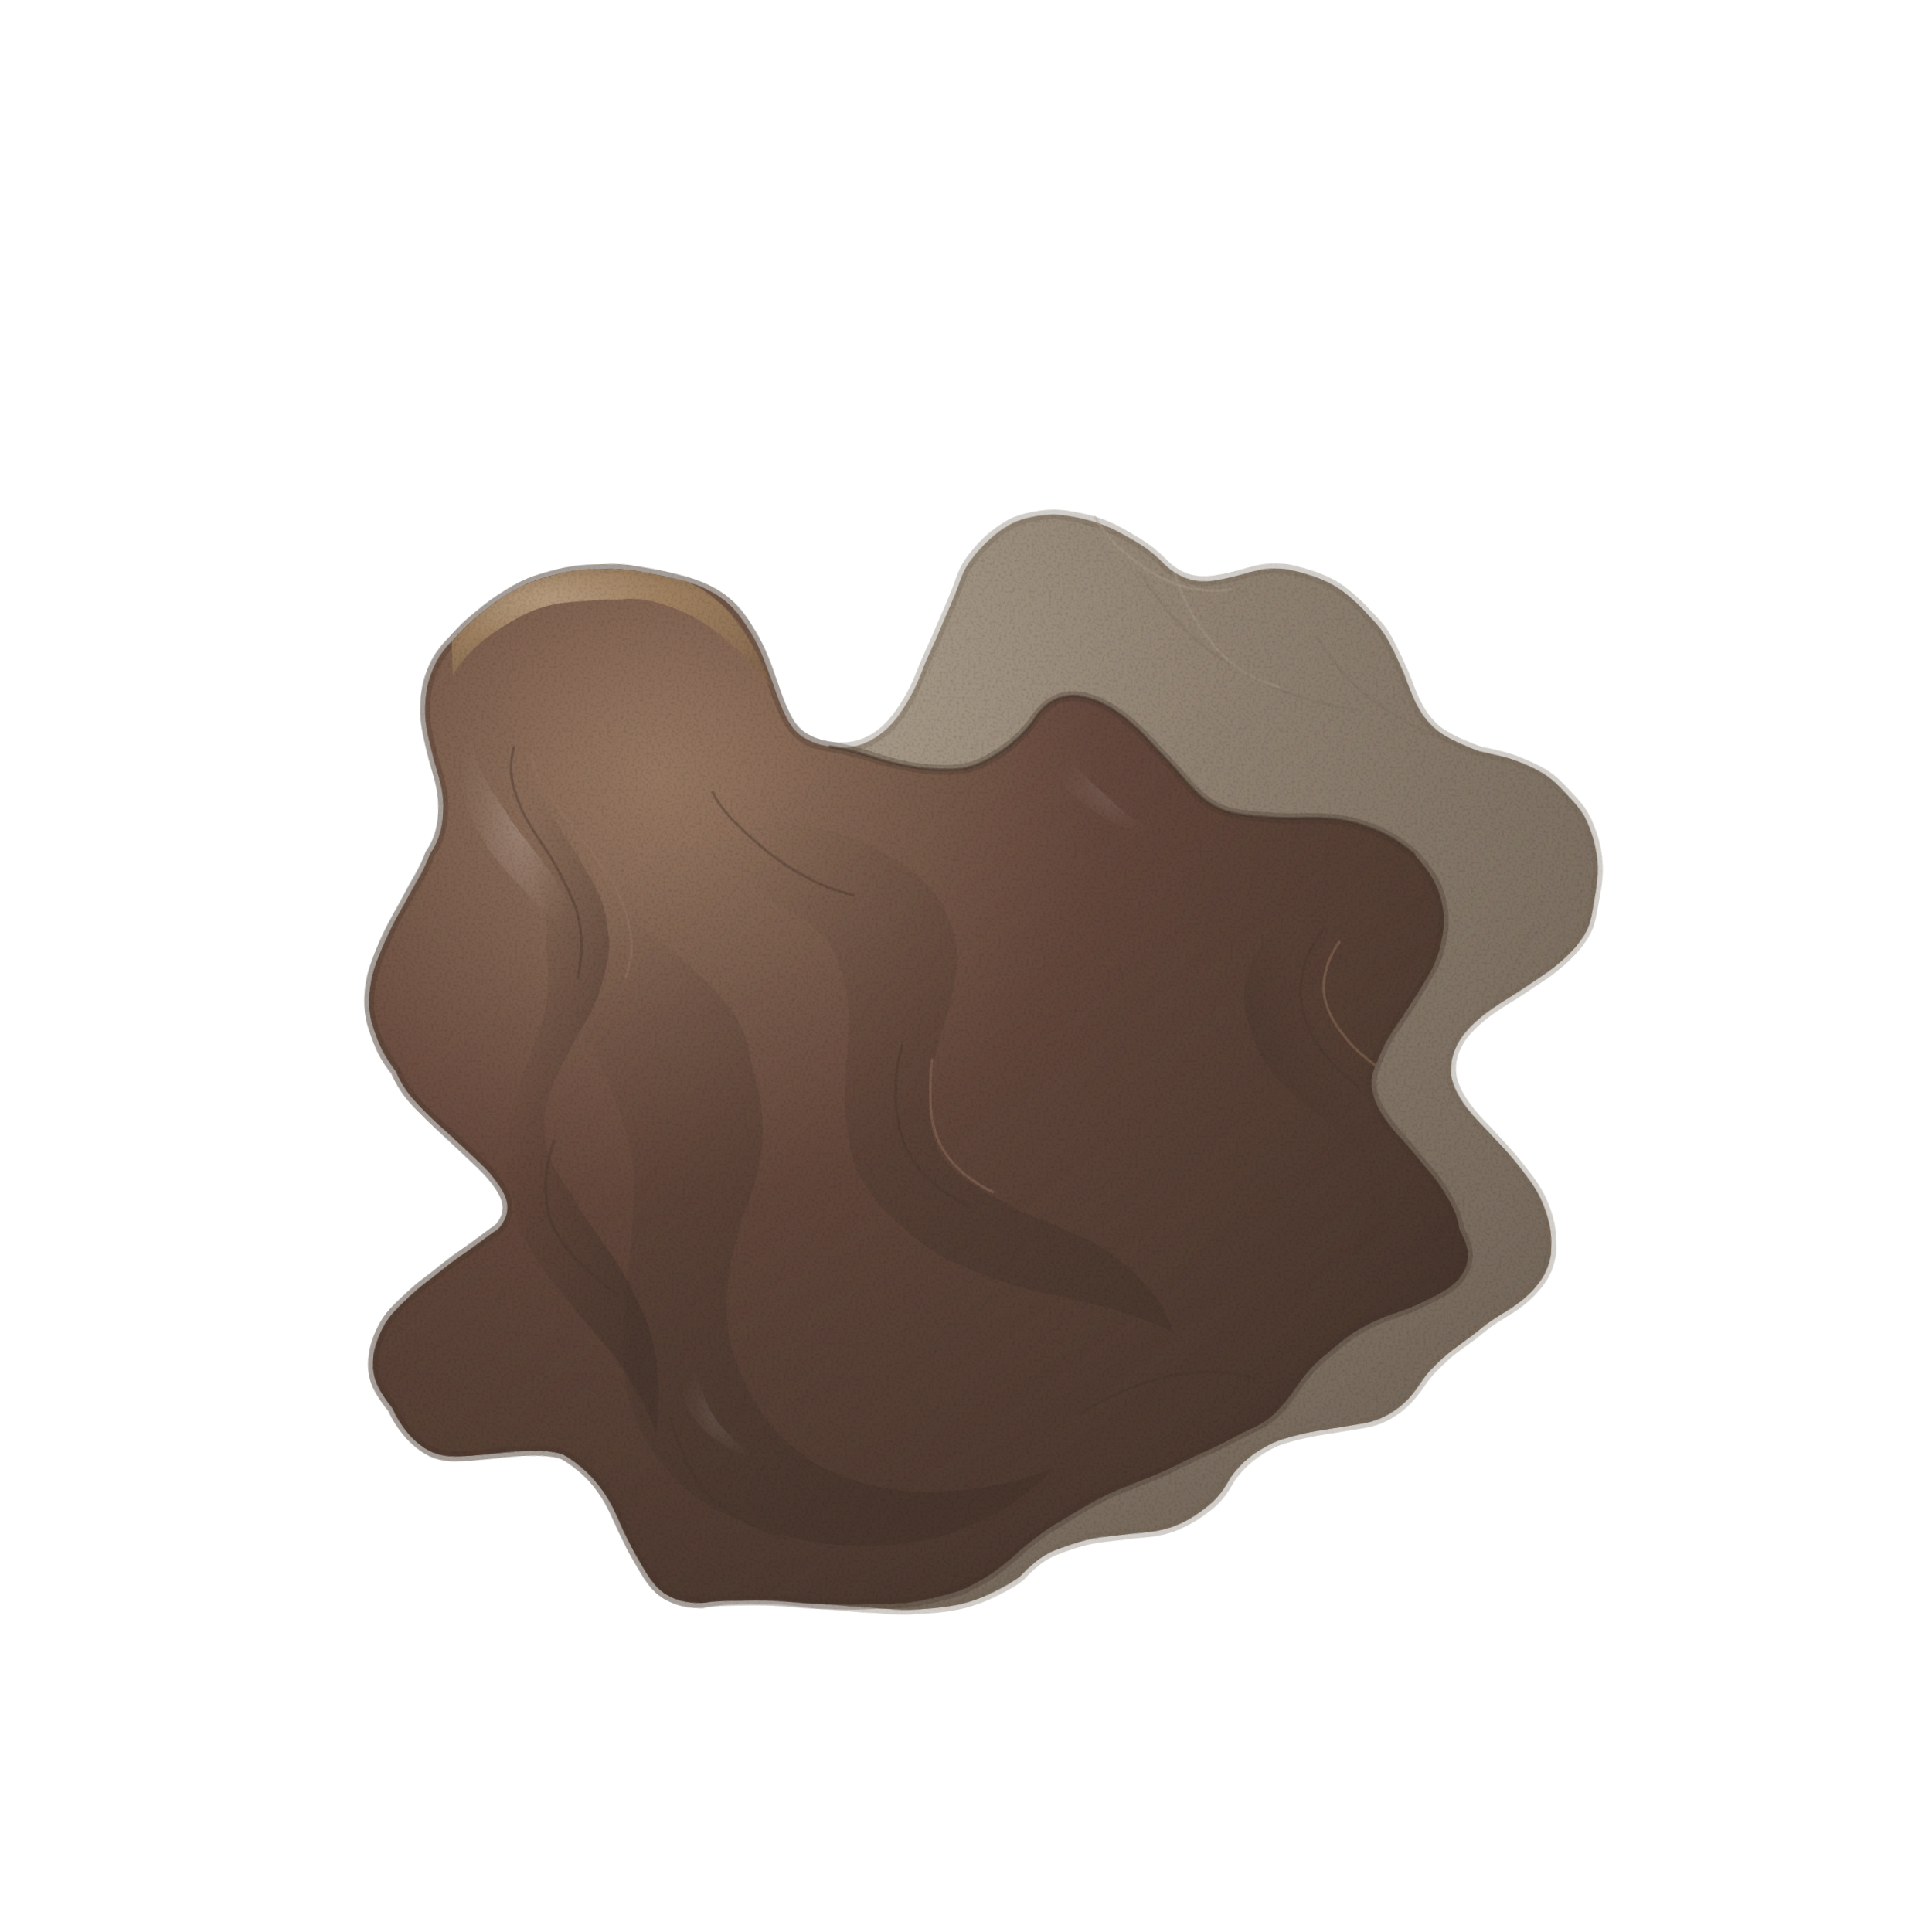
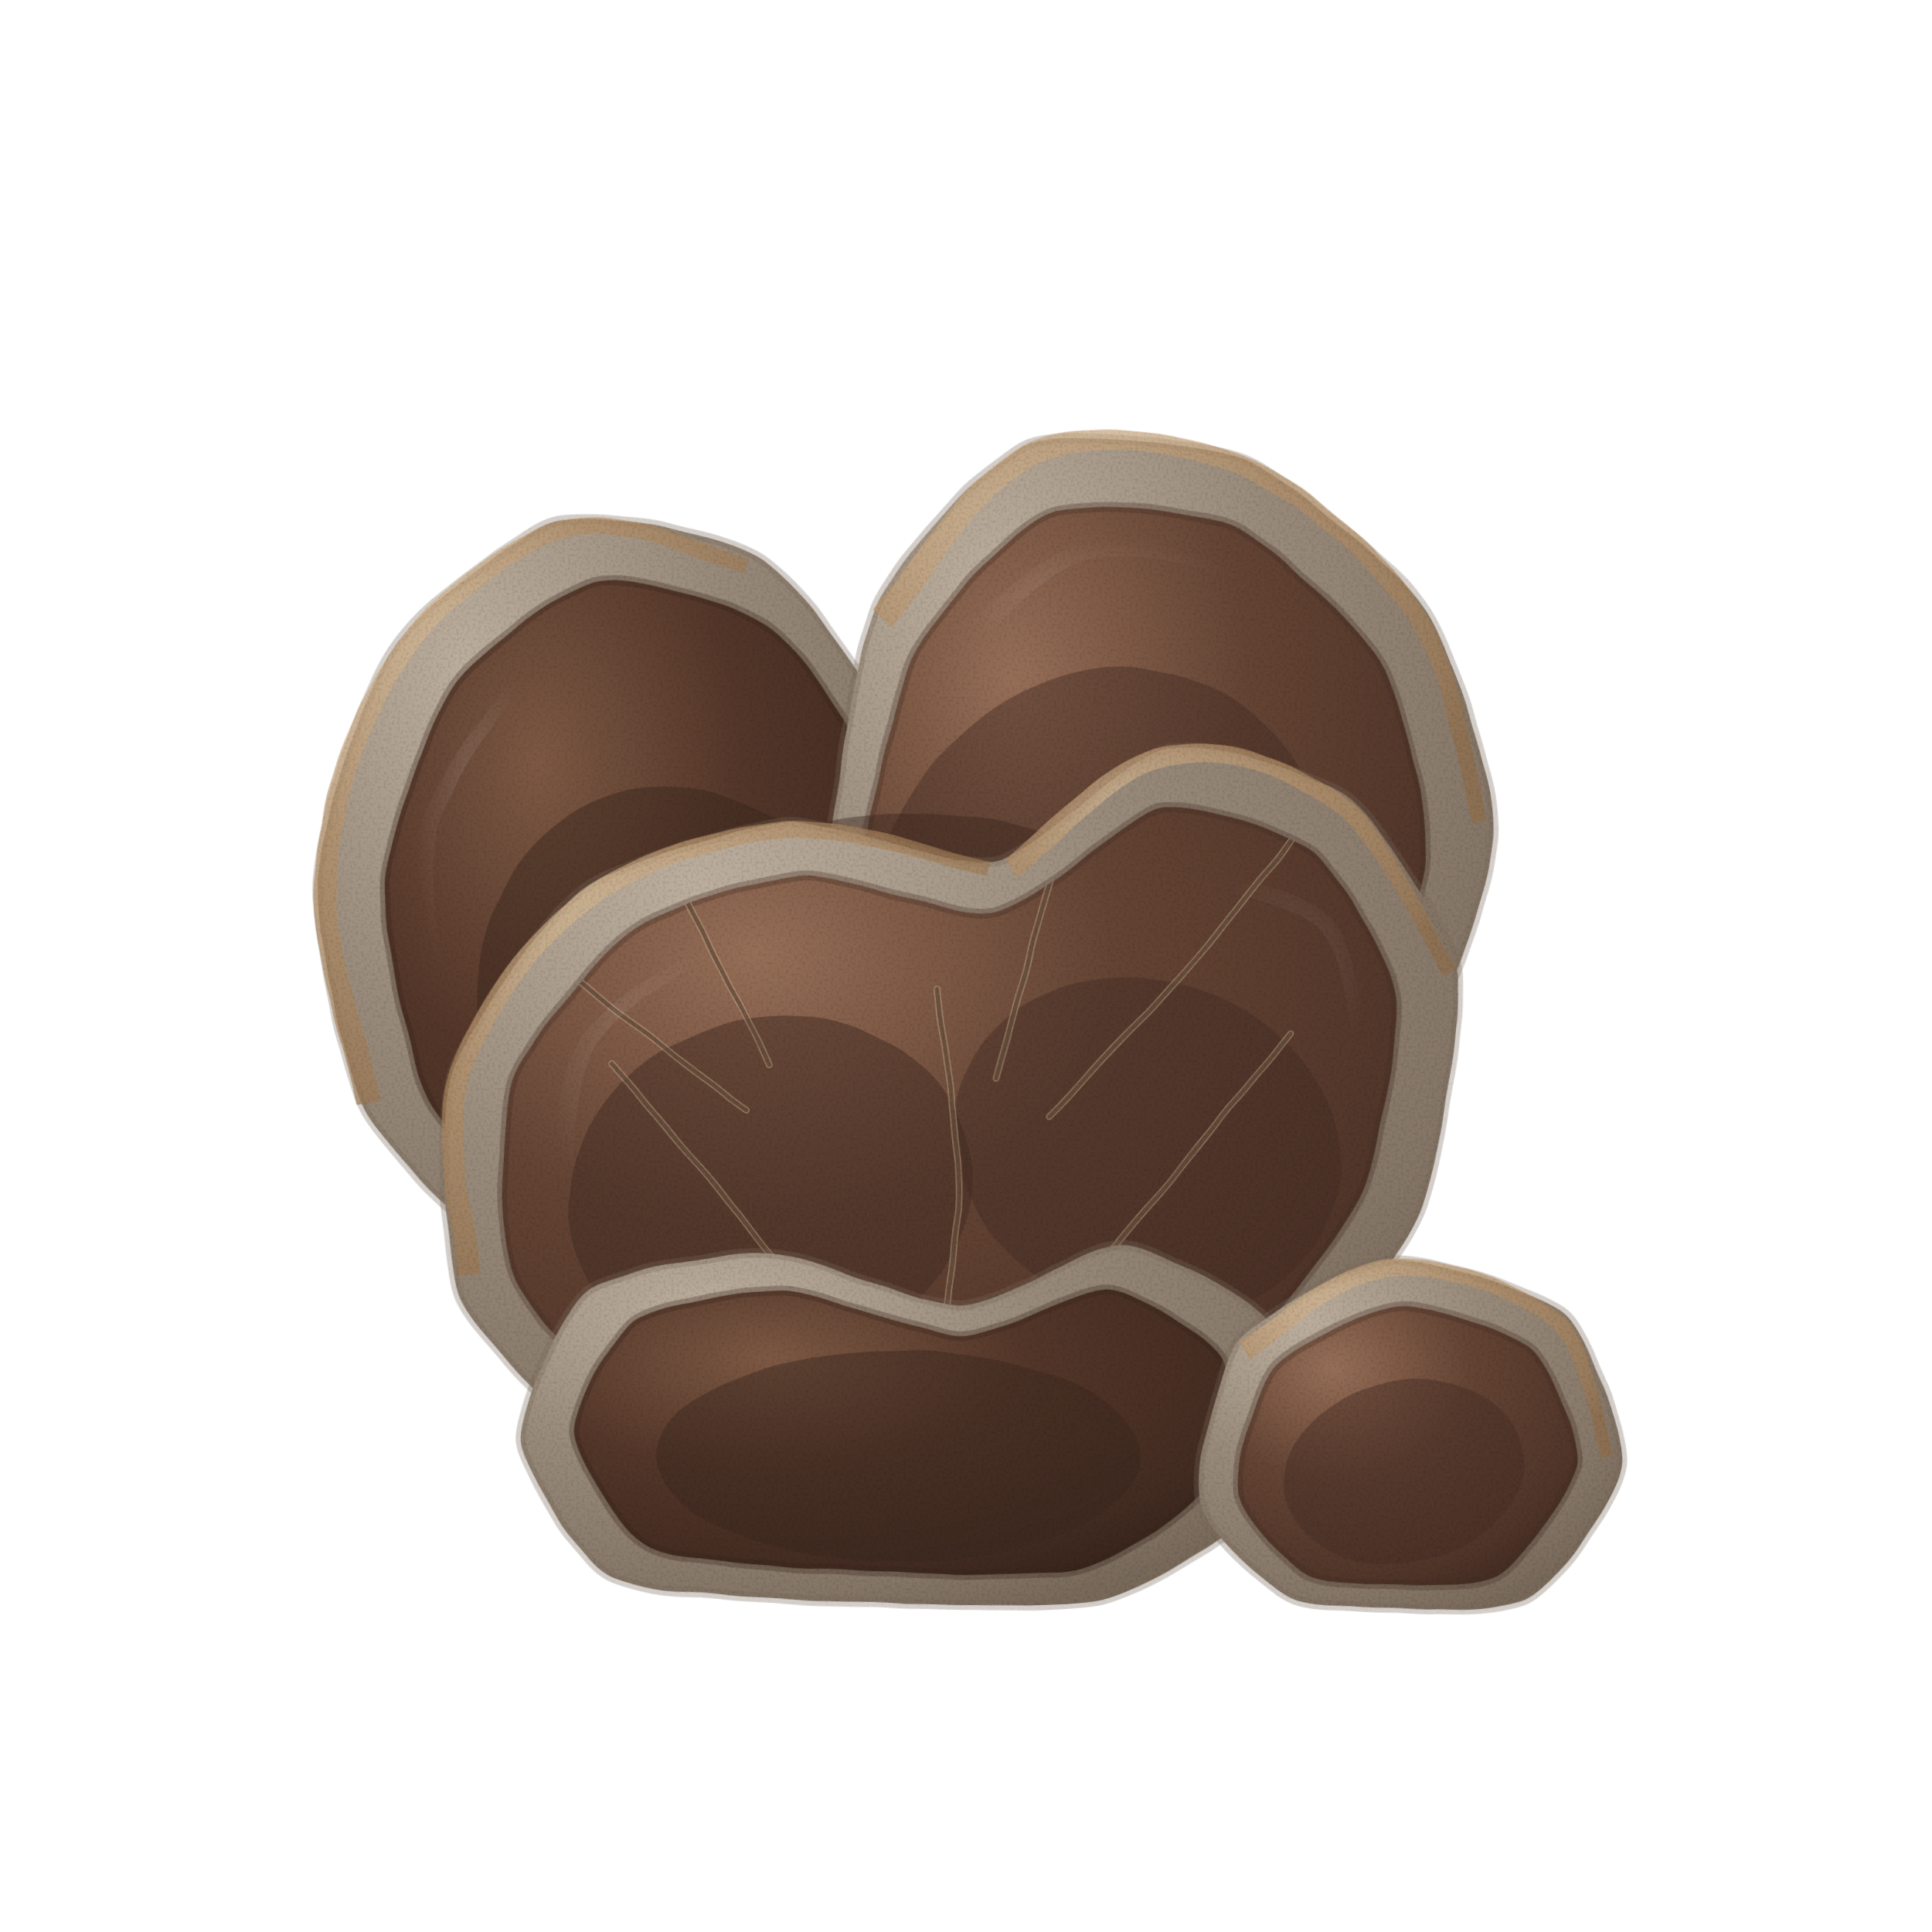
<svg xmlns="http://www.w3.org/2000/svg" viewBox="0 0 512 512" role="img" aria-label="목이버섯 — 채색, 윤곽 없는 수채" data-asset="watercolor-wood-ear-color" data-food="wood-ear" data-style="watercolor" data-variant="color" stroke-linecap="round" stroke-linejoin="round">
  <defs>
-     <radialGradient id="watercolor-wood-ear-color-g-back-soft" cx="0.25" cy="0.16" r="0.95">
-       <stop offset="0" stop-color="#b0a391" />
-       <stop offset="0.45" stop-color="#918373" />
-       <stop offset="0.86" stop-color="#7d7062" />
-       <stop offset="1" stop-color="#716457" />
+     <radialGradient id="watercolor-wood-ear-color-g-back-soft" cx="0.25" cy="0.18" r="0.92">
+       <stop offset="0" stop-color="#bdaf9e" />
+       <stop offset="0.45" stop-color="#998b7b" />
+       <stop offset="0.86" stop-color="#857667" />
+       <stop offset="1" stop-color="#78695a" />
+     </radialGradient>
+     <radialGradient id="watercolor-wood-ear-color-g-frontDeep-soft" cx="0.3" cy="0.24" r="0.88">
+       <stop offset="0" stop-color="#7d5944" />
+       <stop offset="0.45" stop-color="#533629" />
+       <stop offset="0.86" stop-color="#422b21" />
+       <stop offset="1" stop-color="#38251c" />
    </radialGradient>
    <clipPath id="watercolor-wood-ear-color-clip0">
-       <path d="M186 425 C164 424 170 397 149 386 C130 380 115 396 104 373 C88 354 113 339 132 326 C144 314 113 301 105 284 C87 262 108 243 114 226 C126 209 101 191 120 170 C139 147 160 149 182 154 C211 163 198 195 220 198 C240 201 245 174 254 155 C266 126 295 136 309 150 C322 162 335 141 356 157 C379 174 366 191 392 199 C420 204 428 224 421 245 C414 263 381 267 385 286 C389 300 412 310 411 332 C408 348 387 351 377 366 C364 386 342 371 326 392 C312 415 288 399 270 418 C245 436 217 419 186 425 Z" />
+       <path d="M216 356 C207.3 362.9 169.1 342.9 158 336 C146.9 329.1 120.1 303.1 114 292 C107.9 280.9 101.3 245.9 102 234 C102.7 222.1 113.9 190.7 120 182 C126.1 173.3 148.9 155.7 158 154 C167.1 152.3 196 160.2 204 166 C212 171.8 228.3 196.5 232 208 C235.7 219.5 239.7 256 238 272 C236.3 288 224.7 349.1 216 356Z" />
    </clipPath>
-     <linearGradient id="watercolor-wood-ear-color-fade2" x1="0.1" y1="0.05" x2="0.9" y2="0.95">
-       <stop offset="0" stop-color="#716457" stop-opacity="0" />
-       <stop offset="0.3" stop-color="#716457" stop-opacity="0" />
-       <stop offset="1" stop-color="#716457" stop-opacity="0.4" />
-     </linearGradient>
-     <radialGradient id="watercolor-wood-ear-color-g-front-soft" cx="0.26" cy="0.2" r="0.91">
-       <stop offset="0" stop-color="#94755f" />
-       <stop offset="0.45" stop-color="#65473b" />
-       <stop offset="0.86" stop-color="#513b31" />
-       <stop offset="1" stop-color="#44342b" />
+     <radialGradient id="watercolor-wood-ear-color-g-front-soft" cx="0.28" cy="0.22" r="0.9">
+       <stop offset="0" stop-color="#976f58" />
+       <stop offset="0.45" stop-color="#644434" />
+       <stop offset="0.86" stop-color="#503529" />
+       <stop offset="1" stop-color="#432c23" />
    </radialGradient>
    <clipPath id="watercolor-wood-ear-color-clip1">
-       <path d="M186 425 C164 424 170 397 149 386 C130 380 115 396 104 373 C88 354 113 339 132 326 C144 314 113 301 105 284 C87 262 108 243 114 226 C126 209 101 191 120 170 C139 147 160 149 182 154 C211 163 198 195 220 198 C240 201 254 214 274 191 C286 173 306 197 314 207 C329 226 353 208 375 226 C395 249 370 266 364 283 C359 296 384 309 387 326 C398 343 369 345 355 356 C341 366 342 374 331 379 C311 391 292 393 270 411 C247 434 218 421 186 425 Z" />
+       <path d="M238 340 C229.1 331.6 225.6 268 226 250 C226.4 232 236.4 186.3 242 174 C247.6 161.7 268.7 139.7 278 136 C287.3 132.3 318.5 135.7 328 140 C337.5 144.3 360.6 166.5 366 176 C371.4 185.5 379.1 216.5 378 228 C376.9 239.5 363.6 271.2 356 282 C348.4 292.8 320.8 321.7 308 328 C295.2 334.3 246.9 348.4 238 340Z" />
    </clipPath>
-     <linearGradient id="watercolor-wood-ear-color-fade5" x1="0.12" y1="0.06" x2="0.8" y2="0.9">
-       <stop offset="0" stop-color="#44342b" stop-opacity="0" />
-       <stop offset="0.24" stop-color="#44342b" stop-opacity="0" />
-       <stop offset="1" stop-color="#44342b" stop-opacity="0.42" />
-     </linearGradient>
-     <linearGradient id="watercolor-wood-ear-color-fade6" x1="0.05" y1="0.2" x2="0.95" y2="0.65">
-       <stop offset="0" stop-color="#44342b" stop-opacity="0" />
-       <stop offset="0.1" stop-color="#44342b" stop-opacity="0" />
-       <stop offset="1" stop-color="#44342b" stop-opacity="0.62" />
-     </linearGradient>
-     <linearGradient id="watercolor-wood-ear-color-fade7" x1="0.1" y1="0.05" x2="0.9" y2="0.7">
-       <stop offset="0" stop-color="#44342b" stop-opacity="0" />
-       <stop offset="0.1" stop-color="#44342b" stop-opacity="0" />
-       <stop offset="1" stop-color="#44342b" stop-opacity="0.66" />
-     </linearGradient>
-     <linearGradient id="watercolor-wood-ear-color-fade8" x1="0" y1="0.05" x2="0.9" y2="0.9">
-       <stop offset="0" stop-color="#44342b" stop-opacity="0" />
-       <stop offset="0.15" stop-color="#44342b" stop-opacity="0" />
-       <stop offset="1" stop-color="#44342b" stop-opacity="0.52" />
-     </linearGradient>
-     <linearGradient id="watercolor-wood-ear-color-fade9" x1="0.9" y1="0.1" x2="0.1" y2="0.8">
-       <stop offset="0" stop-color="#44342b" stop-opacity="0" />
-       <stop offset="0.5" stop-color="#44342b" stop-opacity="0" />
-       <stop offset="1" stop-color="#44342b" stop-opacity="0.6" />
-     </linearGradient>
+     <clipPath id="watercolor-wood-ear-color-clip2">
+       <path d="M232 390 C220.5 388.7 182.4 381.6 172 376 C161.6 370.4 139.9 347.8 136 338 C132.1 328.3 132.5 296 136 286 C139.5 276 159.6 251.8 168 246 C176.4 240.2 203.6 232.4 214 232 C224.4 231.6 253.8 243.9 264 242 C274.2 240.1 298.9 215.7 308 214 C317.1 212.3 341.3 220.6 348 226 C354.7 231.4 368.7 254 370 264 C371.3 274 365 307.2 360 318 C355 328.8 332.9 356.4 324 364 C315.1 371.6 288 385.2 278 388 C268 390.8 243.5 391.3 232 390Z" />
+     </clipPath>
+     <clipPath id="watercolor-wood-ear-color-clip3">
+       <path d="M220 416 C207.7 415.4 179.4 413.9 172 410 C164.6 406.1 152.4 386.5 152 380 C151.6 373.5 161.9 354.1 168 350 C174.1 345.9 198.7 341.6 208 342 C217.3 342.4 244.7 354 254 354 C263.3 354 286.4 341.4 294 342 C301.6 342.6 321 354.6 324 360 C327 365.4 326.1 385.9 322 392 C317.9 398.1 297.1 413.4 286 416 C274.9 418.6 232.3 416.6 220 416Z" />
+     </clipPath>
+     <clipPath id="watercolor-wood-ear-color-clip4">
+       <path d="M348 418 C340.6 415.6 329.1 402.1 328 396 C326.9 389.9 333.2 367.4 338 362 C342.8 356.6 364.6 346.4 372 346 C379.4 345.6 401 353.4 406 358 C411 362.6 419.1 381.5 418 388 C416.9 394.5 403.6 414.8 396 418 C388.4 421.3 355.4 420.4 348 418Z" />
+     </clipPath>
    <radialGradient id="watercolor-wood-ear-color-g-rim-soft" cx="0.3" cy="0.26" r="0.84">
-       <stop offset="0" stop-color="#c7ae8e" />
-       <stop offset="0.45" stop-color="#a88964" />
-       <stop offset="0.86" stop-color="#927555" />
-       <stop offset="1" stop-color="#84684b" />
+       <stop offset="0" stop-color="#dcbe98" />
+       <stop offset="0.45" stop-color="#b69066" />
+       <stop offset="0.86" stop-color="#9f7a53" />
+       <stop offset="1" stop-color="#916c47" />
    </radialGradient>
    <radialGradient id="watercolor-wood-ear-color-gloss">
      <stop stop-color="#fffdf9" stop-opacity=".85" />
      <stop offset=".6" stop-color="#fffdf9" stop-opacity=".25" />
      <stop offset="1" stop-color="#fffdf9" stop-opacity="0" />
    </radialGradient>
    <filter id="watercolor-wood-ear-color-fx" filterUnits="userSpaceOnUse" x="0" y="0" width="512" height="512" color-interpolation-filters="sRGB">
      <feTurbulence type="fractalNoise" baseFrequency="0.05" numOctaves="2" seed="7" result="w" />
      <feDisplacementMap in="SourceGraphic" in2="w" scale="1.4" xChannelSelector="R" yChannelSelector="G" result="d" />
      <feTurbulence type="fractalNoise" baseFrequency="1.35" numOctaves="2" seed="3" result="n" />
      <feColorMatrix in="n" type="matrix" values="0 0 0 0 0 0 0 0 0 0 0 0 0 0 0 0.24 0 0 0 -0.101" result="na" />
      <feComposite in="na" in2="d" operator="in" result="g" />
      <feMerge>
        <feMergeNode in="d" />
        <feMergeNode in="g" />
      </feMerge>
    </filter>
  </defs>
  <g filter="url(#watercolor-wood-ear-color-fx)">
    <g data-part="sheet">
-       <path d="M186 425 C164 424 170 397 149 386 C130 380 115 396 104 373 C88 354 113 339 132 326 C144 314 113 301 105 284 C87 262 108 243 114 226 C126 209 101 191 120 170 C139 147 160 149 182 154 C211 163 198 195 220 198 C240 201 245 174 254 155 C266 126 295 136 309 150 C322 162 335 141 356 157 C379 174 366 191 392 199 C420 204 428 224 421 245 C414 263 381 267 385 286 C389 300 412 310 411 332 C408 348 387 351 377 366 C364 386 342 371 326 392 C312 415 288 399 270 418 C245 436 217 419 186 425 Z" fill="url(#watercolor-wood-ear-color-g-back-soft)" stroke="#716457" stroke-width="2.6" stroke-opacity="0.32" />
+       <path d="M216 362 C205.6 370.2 160.8 351.1 148 344 C135.2 336.9 104.9 308.1 98 296 C91.1 283.9 83.3 245.4 84 232 C84.7 218.6 97.1 182.2 104 172 C110.9 161.8 137.4 140.6 148 138 C158.6 135.4 192.5 141.9 202 148 C211.5 154.1 231.4 181 236 194 C240.6 207 246.2 249.8 244 268 C241.8 286.2 226.4 353.8 216 362Z" fill="url(#watercolor-wood-ear-color-g-back-soft)" stroke="#78695a" stroke-width="2.6" stroke-opacity="0.32" />
+       <path d="M216 356 C207.3 362.9 169.1 342.9 158 336 C146.9 329.1 120.1 303.1 114 292 C107.9 280.9 101.3 245.9 102 234 C102.7 222.1 113.9 190.7 120 182 C126.1 173.3 148.9 155.7 158 154 C167.1 152.3 196 160.2 204 166 C212 171.8 228.3 196.5 232 208 C235.7 219.5 239.7 256 238 272 C236.3 288 224.7 349.1 216 356Z" fill="url(#watercolor-wood-ear-color-g-frontDeep-soft)" stroke="#38251c" stroke-width="2.6" stroke-opacity="0.32" />
      <g clip-path="url(#watercolor-wood-ear-color-clip0)">
-         <path d="M186 425 C164 424 170 397 149 386 C130 380 115 396 104 373 C88 354 113 339 132 326 C144 314 113 301 105 284 C87 262 108 243 114 226 C126 209 101 191 120 170 C139 147 160 149 182 154 C211 163 198 195 220 198 C240 201 245 174 254 155 C266 126 295 136 309 150 C322 162 335 141 356 157 C379 174 366 191 392 199 C420 204 428 224 421 245 C414 263 381 267 385 286 C389 300 412 310 411 332 C408 348 387 351 377 366 C364 386 342 371 326 392 C312 415 288 399 270 418 C245 436 217 419 186 425 Z" fill="url(#watercolor-wood-ear-color-fade2)" />
-         <path d="M302 152 Q322 183 360 188" fill="none" stroke="#716457" stroke-width="0.7" opacity="0.23" />
-         <path d="M349 169 Q363 192 397 201" fill="none" stroke="#716457" stroke-width="0.7" opacity="0.23" />
-         <path d="M408 246 Q391 268 397 278" fill="none" stroke="#716457" stroke-width="0.7" opacity="0.23" />
-         <path d="M311 151 Q320 178 339 182" fill="none" stroke="#b0a391" stroke-width="0.7" opacity="0.3" />
+         <path d="M131.4 295.2 A56 68 -20 1 0 236.6 256.8 A56 68 -20 1 0 131.4 295.2Z" fill="#38251c" opacity="0.48" />
      </g>
-       <path d="M186 425 C164 424 170 397 149 386 C130 380 115 396 104 373 C88 354 113 339 132 326 C144 314 113 301 105 284 C87 262 108 243 114 226 C126 209 101 191 120 170 C139 147 160 149 182 154 C211 163 198 195 220 198 C240 201 254 214 274 191 C286 173 306 197 314 207 C329 226 353 208 375 226 C395 249 370 266 364 283 C359 296 384 309 387 326 C398 343 369 345 355 356 C341 366 342 374 331 379 C311 391 292 393 270 411 C247 434 218 421 186 425 Z" fill="url(#watercolor-wood-ear-color-g-front-soft)" opacity="0.96" stroke="#44342b" stroke-width="2.6" stroke-opacity="0.32" />
+       <path d="M234 348 C223.4 338.5 218.2 268.1 218 248 C217.8 227.8 226.2 176.1 232 162 C237.8 147.9 261.4 122.3 272 118 C282.6 113.7 318.5 117.2 330 122 C341.5 126.8 370.9 151.2 378 162 C385.1 172.8 396.6 208.6 396 222 C395.4 235.4 380.7 273.6 372 286 C363.3 298.4 330.9 329.3 316 336 C301.1 342.7 244.6 357.5 234 348Z" fill="url(#watercolor-wood-ear-color-g-back-soft)" stroke="#78695a" stroke-width="2.6" stroke-opacity="0.32" />
+       <path d="M238 340 C229.1 331.6 225.6 268 226 250 C226.4 232 236.4 186.3 242 174 C247.6 161.7 268.7 139.7 278 136 C287.3 132.3 318.5 135.7 328 140 C337.5 144.3 360.6 166.5 366 176 C371.4 185.5 379.1 216.5 378 228 C376.9 239.5 363.6 271.2 356 282 C348.4 292.8 320.8 321.7 308 328 C295.2 334.3 246.9 348.4 238 340Z" fill="url(#watercolor-wood-ear-color-g-front-soft)" stroke="#432c23" stroke-width="2.6" stroke-opacity="0.32" />
      <g clip-path="url(#watercolor-wood-ear-color-clip1)">
-         <path d="M186 425 C164 424 170 397 149 386 C130 380 115 396 104 373 C88 354 113 339 132 326 C144 314 113 301 105 284 C87 262 108 243 114 226 C126 209 101 191 120 170 C139 147 160 149 182 154 C211 163 198 195 220 198 C240 201 254 214 274 191 C286 173 306 197 314 207 C329 226 353 208 375 226 C395 249 370 266 364 283 C359 296 384 309 387 326 C398 343 369 345 355 356 C341 366 342 374 331 379 C311 391 292 393 270 411 C247 434 218 421 186 425 Z" fill="url(#watercolor-wood-ear-color-fade5)" />
-         <path d="M137 185 C132 213 166 229 161 255 C157 277 133 292 151 316 C159 332 179 345 174 380 C164 351 139 342 136 317 C128 293 149 275 145 252 C147 228 125 209 137 185 Z" fill="url(#watercolor-wood-ear-color-fade6)" />
-         <path d="M147 211 C155 246 193 252 199 281 C212 314 179 335 199 370 C215 399 252 400 279 389 C253 417 207 415 181 394 C153 367 171 336 168 311 C165 278 133 255 147 211 Z" fill="url(#watercolor-wood-ear-color-fade7)" />
-         <path d="M180 199 C195 223 223 213 244 233 C268 257 237 279 249 305 C261 325 301 323 311 353 C283 341 256 343 237 323 C211 300 235 271 219 249 C206 235 178 231 180 199 Z" fill="url(#watercolor-wood-ear-color-fade8)" />
-         <path d="M350 237 C337 256 347 279 365 289 C384 302 375 323 358 333 C371 310 358 303 345 292 C323 273 325 249 350 237 Z" fill="url(#watercolor-wood-ear-color-fade9)" />
-         <path d="M136 198 C131 220 160 231 153 259" fill="none" stroke="#44342b" stroke-width="0.7" opacity="0.4" />
-         <path d="M147 302 Q137 326 164 343" fill="none" stroke="#44342b" stroke-width="0.7" opacity="0.4" />
-         <path d="M189 210 Q203 231 226 237" fill="none" stroke="#44342b" stroke-width="0.7" opacity="0.4" />
-         <path d="M239 277 Q231 307 257 320" fill="none" stroke="#44342b" stroke-width="0.7" opacity="0.4" />
-         <path d="M351 246 Q335 269 360 288" fill="none" stroke="#44342b" stroke-width="0.7" opacity="0.4" />
-         <path d="M286 375 Q310 359 333 365" fill="none" stroke="#44342b" stroke-width="0.7" opacity="0.4" />
-         <path d="M178 376 Q183 400 208 408" fill="none" stroke="#44342b" stroke-width="0.7" opacity="0.4" />
-         <path d="M120 170 C139 147 160 149 182 154 C194 159 202 173 204 182 C193 166 175 157 164 159 C145 158 130 164 120 179 Z" fill="url(#watercolor-wood-ear-color-g-rim-soft)" opacity="0.74" />
-         <path d="M141 200 C145 220 174 233 166 259" fill="none" stroke="#94755f" stroke-width="0.7" opacity="0.46" />
-         <path d="M247 281 Q243 306 263 316" fill="none" stroke="#94755f" stroke-width="0.7" opacity="0.46" />
-         <path d="M355 250 Q343 268 368 285" fill="none" stroke="#94755f" stroke-width="0.7" opacity="0.46" />
-         <g data-part="shine" opacity="0.35">
-           <path d="M125 182 C119 212 154 230 156 253 C148 244 127 228 123 212 C119 199 119 190 125 182 Z" fill="url(#watercolor-wood-ear-color-gloss)" opacity="0.6" />
-           <path d="M184 359 Q186 380 205 388 Q181 382 180 364 Z" fill="url(#watercolor-wood-ear-color-gloss)" opacity="0.45" />
-           <path d="M280 196 Q293 216 311 222 Q291 221 280 206 Z" fill="url(#watercolor-wood-ear-color-gloss)" opacity="0.4" />
-         </g>
+         <path d="M233 228.8 A62 72 18 1 0 351 267.2 A62 72 18 1 0 233 228.8Z" fill="#432c23" opacity="0.46" />
      </g>
-       <path d="M220 198 C240 201 254 214 274 191 C286 173 306 197 314 207 C329 226 353 208 375 226" fill="none" stroke="#44342b" stroke-width="0.7" opacity="0.55" />
-       <path d="M290 137 Q305 159 326 156" fill="none" stroke="#b0a391" stroke-width="0.7" opacity="0.36" />
+       <path d="M146.4 294 A92 68 -5 1 0 329.6 278 A92 68 -5 1 0 146.4 294Z" fill="#38251c" opacity="0.44" />
+       <path d="M232 398 C219.2 396.7 175.9 391.9 164 386 C152.1 380.1 126.8 355.1 122 344 C117.2 332.9 116.5 295.7 120 284 C123.5 272.3 144.5 243.2 154 236 C163.5 228.8 196.1 218.9 208 218 C219.9 217.1 252.9 230.2 264 228 C275.1 225.8 299.8 199.7 310 198 C320.2 196.3 349.8 205.5 358 212 C366.2 218.5 384.1 246.1 386 258 C387.9 269.9 381.4 309.4 376 322 C370.6 334.6 346.2 365.8 336 374 C325.8 382.2 293.3 395.4 282 398 C270.7 400.6 244.8 399.3 232 398Z" fill="url(#watercolor-wood-ear-color-g-back-soft)" stroke="#78695a" stroke-width="2.6" stroke-opacity="0.32" />
+       <path d="M232 390 C220.5 388.7 182.4 381.6 172 376 C161.6 370.4 139.9 347.8 136 338 C132.1 328.3 132.5 296 136 286 C139.5 276 159.6 251.8 168 246 C176.4 240.2 203.6 232.4 214 232 C224.4 231.6 253.8 243.9 264 242 C274.2 240.1 298.9 215.7 308 214 C317.1 212.3 341.3 220.6 348 226 C354.7 231.4 368.7 254 370 264 C371.3 274 365 307.2 360 318 C355 328.8 332.9 356.4 324 364 C315.1 371.6 288 385.2 278 388 C268 390.8 243.5 391.3 232 390Z" fill="url(#watercolor-wood-ear-color-g-front-soft)" stroke="#432c23" stroke-width="2.6" stroke-opacity="0.32" />
+       <g clip-path="url(#watercolor-wood-ear-color-clip2)">
+         <path d="M151.8 330 A54 46 -15 1 0 256.2 302 A54 46 -15 1 0 151.8 330Z" fill="#432c23" opacity="0.52" />
+         <path d="M255.1 286.2 A52 44 20 1 0 352.9 321.8 A52 44 20 1 0 255.1 286.2Z" fill="#432c23" opacity="0.48" />
+         <path d="M198 294 C191 288.7 168.7 273 156 262 C143.3 251 127.7 233.7 122 228" fill="none" stroke="#dcbe98" stroke-width="1.76" opacity="0.45" />
+         <path d="M204 282 C199.3 272.7 183.7 243.7 176 226 C168.3 208.3 161 184.3 158 176" fill="none" stroke="#dcbe98" stroke-width="1.76" opacity="0.45" />
+         <path d="M264 286 C267 274.7 277.3 239.3 282 218 C286.7 196.7 290.3 168 292 158" fill="none" stroke="#dcbe98" stroke-width="1.76" opacity="0.45" />
+         <path d="M278 296 C285.3 288 308.7 263.7 322 248 C335.3 232.3 352 209.7 358 202" fill="none" stroke="#dcbe98" stroke-width="1.76" opacity="0.45" />
+         <path d="M232 368 C226 360.3 207.7 336.3 196 322 C184.3 307.7 167.7 288.7 162 282" fill="none" stroke="#dcbe98" stroke-width="1.76" opacity="0.45" />
+         <path d="M248 368 C249 359 254 331.7 254 314 C254 296.3 249 270.7 248 262" fill="none" stroke="#dcbe98" stroke-width="1.76" opacity="0.45" />
+         <path d="M266 366 C272.3 358.3 291.3 335.3 304 320 C316.7 304.7 335.7 281.7 342 274" fill="none" stroke="#dcbe98" stroke-width="1.76" opacity="0.45" />
+         <path d="M366 408 C366.3 403 363.7 385.7 368 378 C372.3 370.3 388 364.7 392 362" fill="none" stroke="#dcbe98" stroke-width="1.76" opacity="0.45" />
+         <path d="M198 294 C191 288.7 168.7 273 156 262 C143.3 251 127.7 233.7 122 228" fill="none" stroke="#38251c" stroke-width="1.12" opacity="0.55" />
+         <path d="M204 282 C199.3 272.7 183.7 243.7 176 226 C168.3 208.3 161 184.3 158 176" fill="none" stroke="#38251c" stroke-width="1.12" opacity="0.55" />
+         <path d="M264 286 C267 274.7 277.3 239.3 282 218 C286.7 196.7 290.3 168 292 158" fill="none" stroke="#38251c" stroke-width="1.12" opacity="0.55" />
+         <path d="M278 296 C285.3 288 308.7 263.7 322 248 C335.3 232.3 352 209.7 358 202" fill="none" stroke="#38251c" stroke-width="1.12" opacity="0.55" />
+         <path d="M232 368 C226 360.3 207.7 336.3 196 322 C184.3 307.7 167.7 288.7 162 282" fill="none" stroke="#38251c" stroke-width="1.12" opacity="0.55" />
+         <path d="M248 368 C249 359 254 331.7 254 314 C254 296.3 249 270.7 248 262" fill="none" stroke="#38251c" stroke-width="1.12" opacity="0.55" />
+         <path d="M266 366 C272.3 358.3 291.3 335.3 304 320 C316.7 304.7 335.7 281.7 342 274" fill="none" stroke="#38251c" stroke-width="1.12" opacity="0.55" />
+         <path d="M366 408 C366.3 403 363.7 385.7 368 378 C372.3 370.3 388 364.7 392 362" fill="none" stroke="#38251c" stroke-width="1.12" opacity="0.55" />
+       </g>
+       <path d="M218 424 C203.9 423.4 170.7 422.6 162 418 C153.3 413.4 138.7 390.2 138 382 C137.3 373.8 148.8 347.4 156 342 C163.2 336.6 193.4 331.6 204 332 C214.6 332.4 243.8 346.2 254 346 C264.2 345.8 288.9 329.4 298 330 C307.1 330.6 333.9 344.9 338 352 C342.1 359.1 341 388.2 336 396 C331 403.8 304.8 421 292 424 C279.2 427 232.1 424.6 218 424Z" fill="url(#watercolor-wood-ear-color-g-back-soft)" stroke="#78695a" stroke-width="2.6" stroke-opacity="0.32" />
+       <path d="M220 416 C207.7 415.4 179.4 413.9 172 410 C164.6 406.1 152.4 386.5 152 380 C151.6 373.5 161.9 354.1 168 350 C174.1 345.9 198.7 341.6 208 342 C217.3 342.4 244.7 354 254 354 C263.3 354 286.4 341.4 294 342 C301.6 342.6 321 354.6 324 360 C327 365.4 326.1 385.9 322 392 C317.9 398.1 297.1 413.4 286 416 C274.9 418.6 232.3 416.6 220 416Z" fill="url(#watercolor-wood-ear-color-g-frontDeep-soft)" stroke="#38251c" stroke-width="2.6" stroke-opacity="0.32" />
+       <g clip-path="url(#watercolor-wood-ear-color-clip3)">
+         <path d="M174 386 A64 28 0 1 0 302 386 A64 28 0 1 0 174 386Z" fill="#38251c" opacity="0.45" />
+       </g>
+       <path d="M344 424 C334.7 421.2 319.7 405.4 318 398 C316.3 390.6 322.6 362.9 328 356 C333.4 349.1 358.7 334.9 368 334 C377.3 333.1 407.3 342.1 414 348 C420.7 353.9 431.1 379.8 430 388 C428.9 396.2 413.3 420.1 404 424 C394.7 427.9 353.3 426.8 344 424Z" fill="url(#watercolor-wood-ear-color-g-back-soft)" stroke="#78695a" stroke-width="2.6" stroke-opacity="0.32" />
+       <path d="M348 418 C340.6 415.6 329.1 402.1 328 396 C326.9 389.9 333.2 367.4 338 362 C342.8 356.6 364.6 346.4 372 346 C379.4 345.6 401 353.4 406 358 C411 362.6 419.1 381.5 418 388 C416.9 394.5 403.6 414.8 396 418 C388.4 421.3 355.4 420.4 348 418Z" fill="url(#watercolor-wood-ear-color-g-front-soft)" stroke="#432c23" stroke-width="2.6" stroke-opacity="0.32" />
+       <g clip-path="url(#watercolor-wood-ear-color-clip4)">
+         <path d="M340.7 396.7 A32 24 -12 1 0 403.3 383.3 A32 24 -12 1 0 340.7 396.7Z" fill="#432c23" opacity="0.46" />
+       </g>
+       <path d="M101.2 291.4 C99.1 281.5 87.8 251.5 88.9 232.2 C90.1 212.9 97.9 190.5 108.2 175.5 C118.4 160.5 135.7 146.2 150.6 142.2 C165.5 138.3 189.8 150.3 197.6 152 L198.4 148 C190.2 146.3 165.2 133.7 149.4 137.8 C133.7 141.8 114.9 156.8 103.8 172.5 C92.8 188.2 84.6 211.8 83.1 231.8 C81.6 251.8 92.9 282.5 94.8 292.6Z" fill="url(#watercolor-wood-ear-color-g-rim-soft)" opacity="0.65" />
+       <path d="M236.4 166.2 C242.9 158.9 259.7 129.3 275.1 122.7 C290.6 116.1 312.5 119.3 329 126.4 C345.5 133.5 363.9 149.9 374.1 165.3 C384.3 180.6 387.4 209.7 390.1 218.6 L393.9 217.4 C391.3 208.3 388.4 178.7 377.9 162.7 C367.5 146.8 348.5 129.2 331 121.6 C313.5 114 289.4 110.6 272.9 117.3 C256.3 124 238.5 154.4 231.6 161.8Z" fill="url(#watercolor-wood-ear-color-g-rim-soft)" opacity="0.65" />
+       <path d="M127 337.9 C126.6 329 119.5 301.2 124.6 284.8 C129.7 268.5 143.5 250.4 157.5 240 C171.4 229.5 190.8 223.5 208.2 222.2 C225.5 220.8 252.7 230.3 261.7 231.9 L262.3 228.1 C253.3 226.4 225.8 216.5 207.8 217.8 C189.9 219.1 169.3 225.1 154.5 236 C139.8 246.9 125 266.2 119.4 283.2 C113.8 300.2 120.7 329 121 338.1Z" fill="url(#watercolor-wood-ear-color-g-rim-soft)" opacity="0.65" />
+       <path d="M269.7 232.4 C276.5 227.5 296.3 205.4 310.5 202.6 C324.6 199.8 342.6 206.4 354.6 215.8 C366.6 225.2 377.8 251.8 382.4 259 L385.6 257 C380.9 249.5 370.1 222.1 357.4 212.2 C344.7 202.3 324.7 194.9 309.5 197.4 C294.3 200 273.5 222.5 266.3 227.6Z" fill="url(#watercolor-wood-ear-color-g-rim-soft)" opacity="0.65" />
+       <path d="M331.3 360.3 C337.5 356.6 355 339.7 368.2 338.3 C381.5 336.8 401.3 343.5 410.7 351.5 C420.1 359.6 422.1 380.8 424.4 386.6 L427.6 385.4 C425.2 379.2 423.3 357.1 413.3 348.5 C403.3 339.9 381.9 332.5 367.8 333.7 C353.7 334.9 335.2 352.1 328.7 355.7Z" fill="url(#watercolor-wood-ear-color-g-rim-soft)" opacity="0.65" />
+       <g data-part="shine" opacity="0.42">
+         <path d="M119 265.9 C118.5 258 112.1 233.8 116.2 218.6 C120.2 203.4 138.7 182.1 143.3 174.8 L140.7 173.2 C135.9 180.6 116.5 201.9 111.8 217.4 C107.2 232.9 112.8 258 113 266.1Z" fill="url(#watercolor-wood-ear-color-gloss)" opacity="0.48" />
+         <path d="M255.8 174.4 C261.3 170 275.9 151.7 288.6 148.2 C301.2 144.7 324.6 152.6 331.8 153.5 L332.2 150.5 C324.7 149.4 300.8 140.6 287.4 143.8 C274.1 147 258.1 165.3 252.2 169.6Z" fill="url(#watercolor-wood-ear-color-gloss)" opacity="0.44" />
+         <path d="M151 322.5 C152.1 315 150.6 289.4 157.9 277.2 C165.2 265 188.7 253.9 194.9 249.2 L193.1 246.8 C186.6 251.5 162.1 262.4 154.1 274.8 C146.1 287.3 146.6 313.7 145 321.5Z" fill="url(#watercolor-wood-ear-color-gloss)" opacity="0.46" />
+         <path d="M317 234.3 C322.6 236.5 343.2 238.6 350.4 247.3 C357.7 255.9 358.9 279.8 360.5 286.4 L363.5 285.6 C361.8 278.8 361 254.1 353.6 244.7 C346.1 235.4 324.7 232.2 319 229.7Z" fill="url(#watercolor-wood-ear-color-gloss)" opacity="0.42" />
+       </g>
    </g>
  </g>
</svg>
